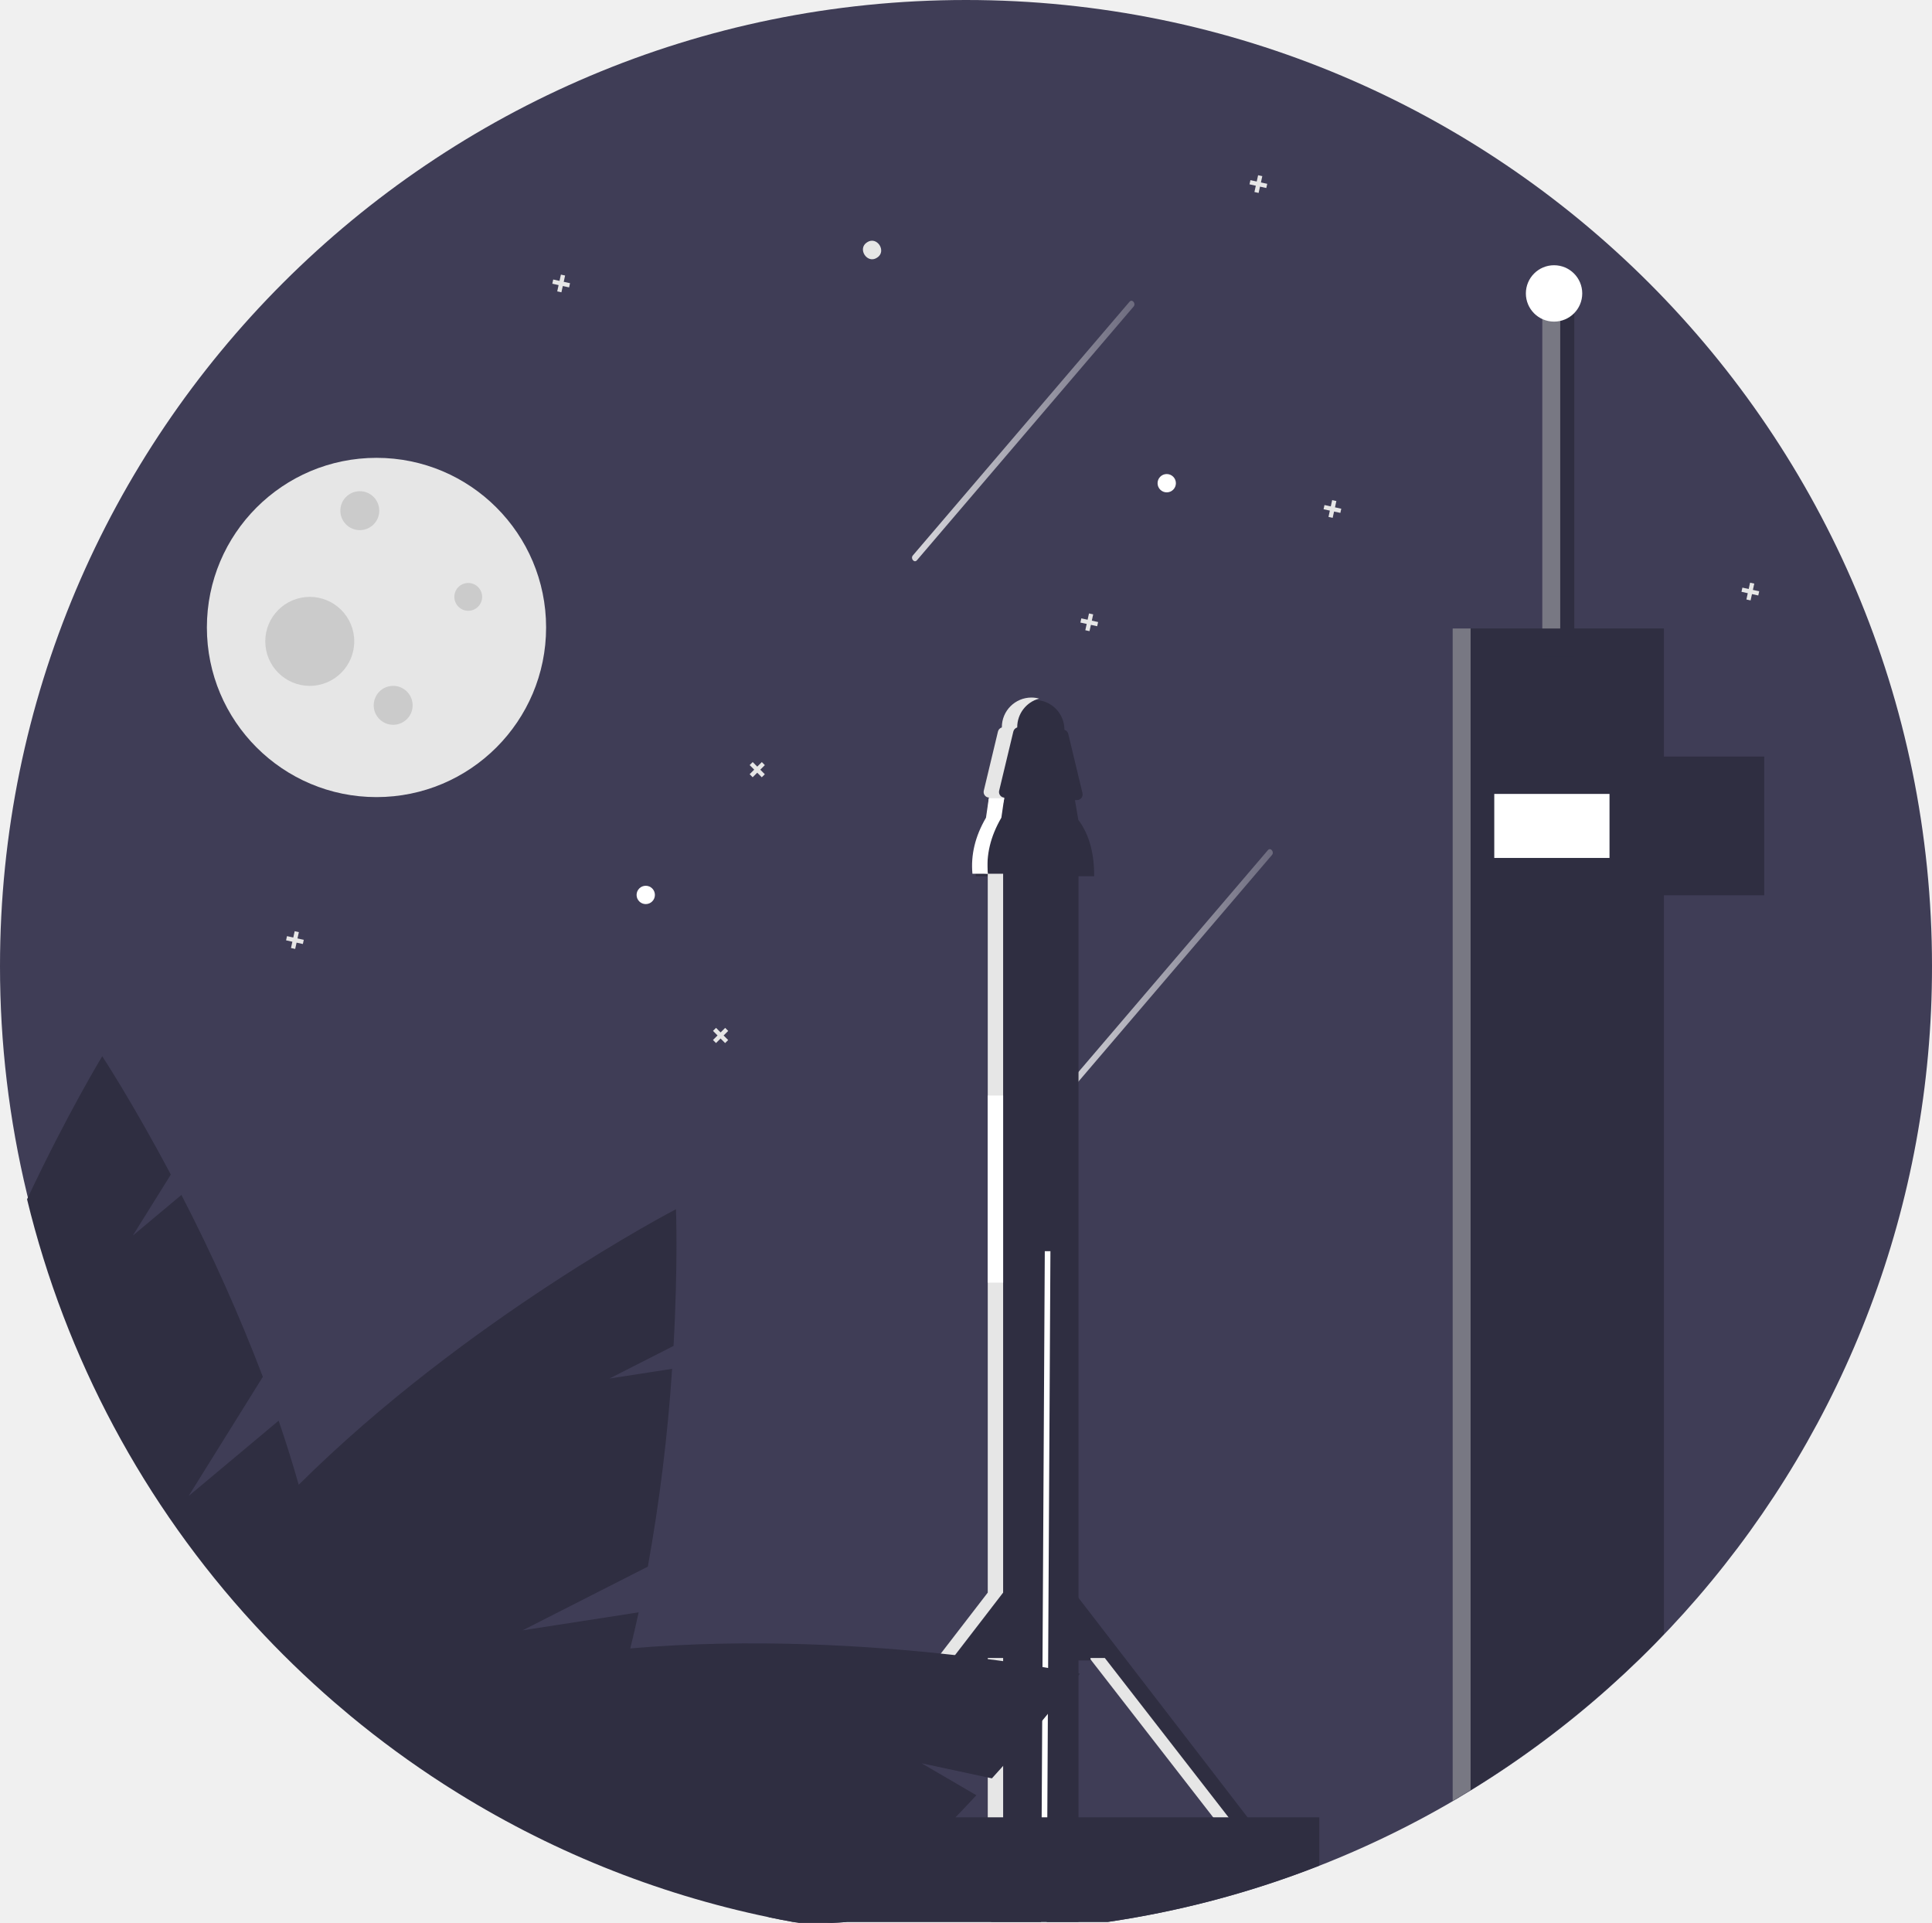
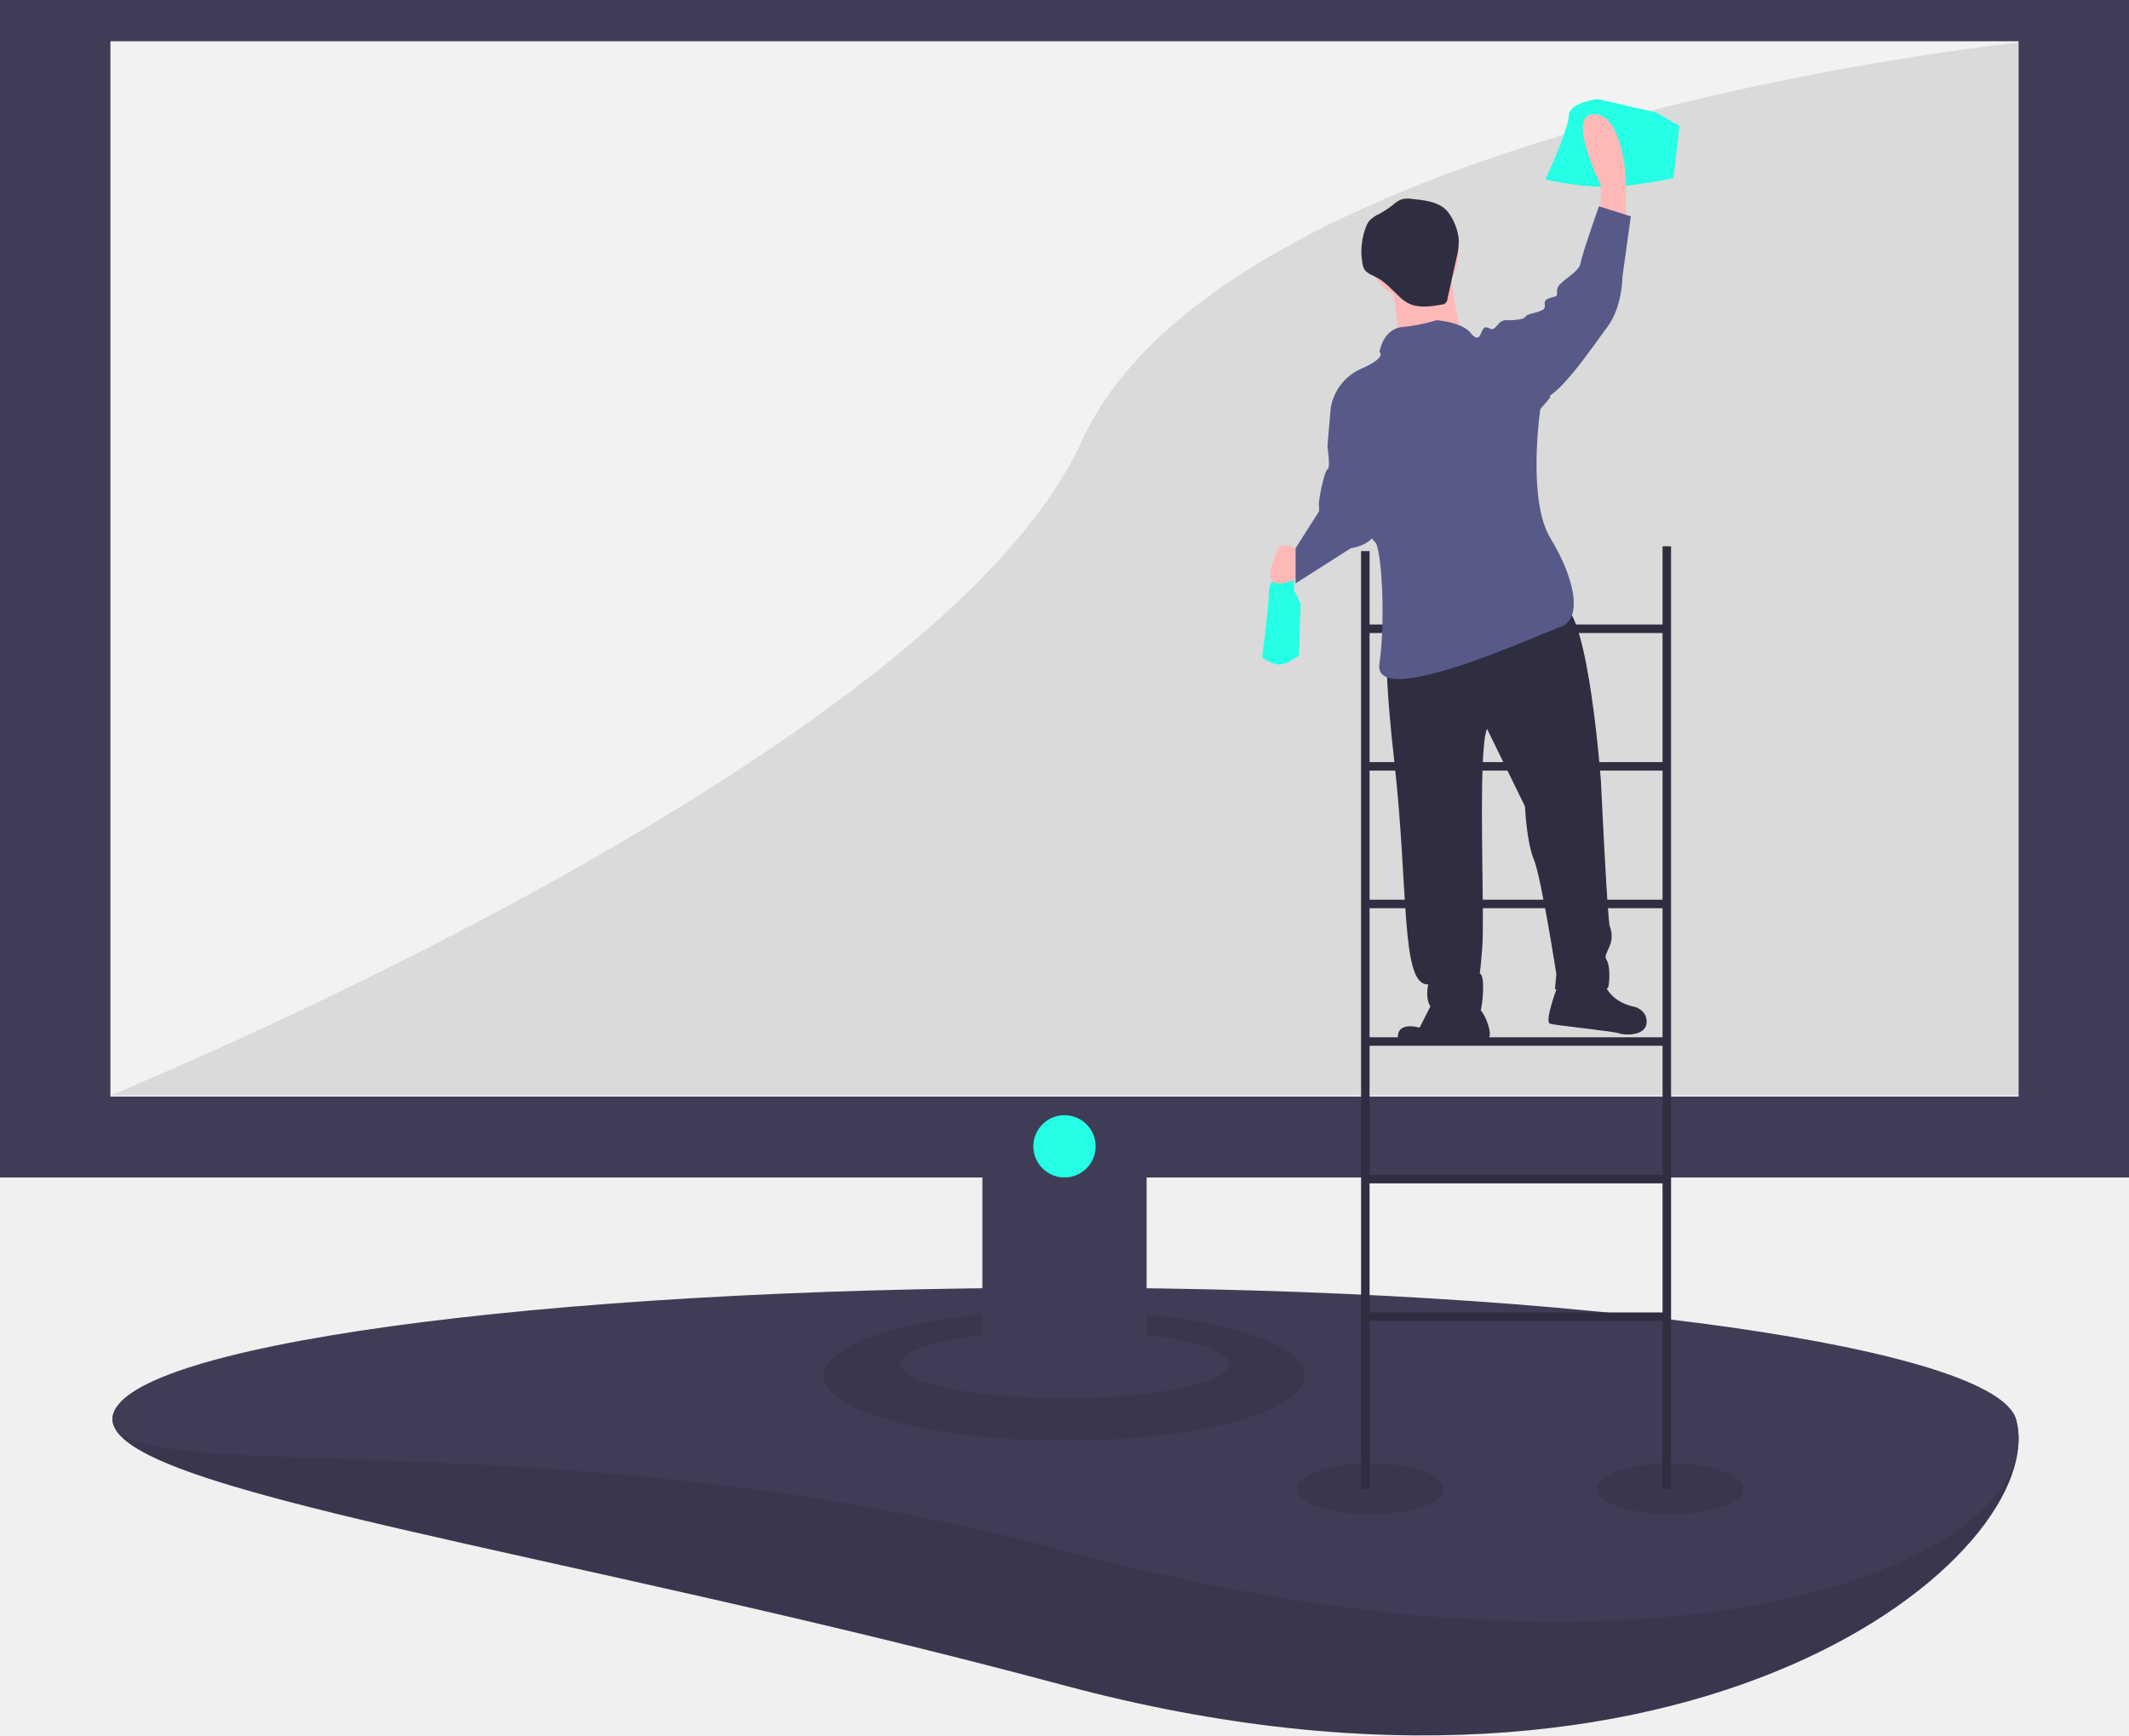
- <svg xmlns="http://www.w3.org/2000/svg" xmlns:xlink="http://www.w3.org/1999/xlink" id="f795efda-d52b-464f-8ed0-c83c27181fc6" data-name="Layer 1" width="754" height="750.36" viewBox="0 0 754 750.36">
-   <defs>
-     <linearGradient id="b13d5aa8-7d59-4aa5-8b0c-a1087af90b05" x1="632.931" y1="457.002" x2="719.741" y2="457.002" gradientUnits="userSpaceOnUse">
-       <stop offset="0" stop-color="#fff" />
-       <stop offset="1" stop-color="#fff" stop-opacity="0.3" />
-     </linearGradient>
-     <linearGradient id="b216fe78-eea0-4fe3-b1f5-9d415c27bb0d" x1="578.931" y1="243.002" x2="665.741" y2="243.002" xlink:href="#b13d5aa8-7d59-4aa5-8b0c-a1087af90b05" />
-   </defs>
-   <path d="M977,451.82A376.647,376.647,0,0,1,655.41,824.77H553.3c-.16.14-5.82.41-5.82.41-.95-.13-1.91-.27-2.86-.41q-10.905-1.605-21.61-3.83a372.653,372.653,0,0,1-81.03-26.75c-.27-.12-.53-.25-.8-.37a371.023,371.023,0,0,1-41.87-22.81c-.34-.21-.67-.42-1-.63-.57-.36-1.13-.71-1.69-1.08-.18-.11-.36-.22-.54-.34A376.057,376.057,0,0,1,361.41,743.72c-.54-.43-1.08-.88-1.62-1.32q-3.255-2.7-6.45-5.46c-.02-.01-.03-.03-.05-.04A380.652,380.652,0,0,1,322.32,706.82c-.03-.04-.07-.07-.1-.11a376.239,376.239,0,0,1-88.33-164.6c-.12-.44-.22-.87-.33-1.31A378.139,378.139,0,0,1,223,451.82c0-208.21,168.79-377,377-377S977,243.61,977,451.82Z" transform="translate(-223 -74.82001)" fill="#3f3d56" />
-   <path d="M634.853,507.436,667.824,468.838l32.971-38.599L719.407,408.45c1.03-1.206-.559-3.086-1.589-1.881l-32.971,38.599-32.971,38.599-18.612,21.79c-1.03,1.206.559,3.086,1.589,1.881Z" transform="translate(-223 -74.82001)" opacity="0.8" fill="url(#b13d5aa8-7d59-4aa5-8b0c-a1087af90b05)" />
-   <rect x="386.81" y="336.41" width="34.1" height="413.54" fill="#2f2e41" />
-   <polygon points="409.95 488.23 409.88 500.61 409.05 650.87 408.95 668.78 408.73 709.14 408.51 749.95 406.31 749.95 406.53 709.14 406.74 671.44 406.85 650.5 407.68 500.64 407.75 488.22 409.95 488.23" fill="#ffffff" />
-   <path d="M650.031,416.73h-46.204c-.671-7.238.998-14.528,5.294-21.876l1.306-8.927h31.903l1.505,8.814C648.305,400.697,650.037,408.217,650.031,416.73Z" transform="translate(-223 -74.82001)" fill="#2f2e41" />
-   <path d="M643.318,387.027H610.396a2.2,2.2,0,0,1-2.139-2.714l5.544-23.102a2.2,2.2,0,0,1,2.139-1.687h21.833a2.2,2.2,0,0,1,2.139,1.687l5.544,23.102A2.2,2.2,0,0,1,643.318,387.027Z" transform="translate(-223 -74.82001)" fill="#2f2e41" />
-   <path d="M626.86,347.97a11.564,11.564,0,0,0-11.55,11.56v11.55h23.1V359.53A11.564,11.564,0,0,0,626.86,347.97Z" transform="translate(-223 -74.82001)" fill="#2f2e41" />
-   <polygon points="391.051 622.109 312.765 723.714 323.592 726.213 384.388 647.927 391.051 647.927 391.051 622.109" fill="#2f2e41" />
-   <polygon points="419.831 622.109 498.117 723.714 487.29 726.213 426.494 647.927 419.831 647.927 419.831 622.109" fill="#2f2e41" />
-   <path d="M872.38,320.07v392.4a378.724,378.724,0,0,1-82.45,65.08V320.07Z" transform="translate(-223 -74.82001)" fill="#2f2e41" />
-   <rect x="634.387" y="295.224" width="54.134" height="54.134" fill="#2f2e41" />
-   <rect x="601.906" y="114.5" width="12.492" height="141.581" fill="#2f2e41" />
-   <g opacity="0.4">
-     <path d="M796.93,320.07h-7V777.55q3.527-2.061,7-4.205Z" transform="translate(-223 -74.82001)" fill="#e6e6e6" />
-     <rect x="601.906" y="114.5" width="7" height="130.75" fill="#e6e6e6" />
-   </g>
-   <rect x="583.168" y="309.798" width="44.973" height="24.985" fill="#ffffff" />
-   <circle cx="146.933" cy="244.847" r="66.193" fill="#e6e6e6" />
-   <circle cx="140.423" cy="199.271" r="7.596" fill="#cbcbcb" />
-   <circle cx="153.444" cy="275.23" r="7.596" fill="#cbcbcb" />
-   <circle cx="182.742" cy="232.91" r="5.426" fill="#cbcbcb" />
-   <circle cx="120.89" cy="250.272" r="17.362" fill="#cbcbcb" />
-   <circle cx="252.015" cy="349.213" r="3.576" fill="#ffffff" />
-   <polygon points="283.012 401.093 281.227 402.866 279.454 401.081 278.264 402.263 280.037 404.048 278.252 405.821 279.434 407.011 281.219 405.238 282.992 407.023 284.182 405.841 282.409 404.056 284.194 402.283 283.012 401.093" fill="#e6e6e6" />
-   <polygon points="297.318 297.375 295.533 299.148 293.76 297.363 292.57 298.545 294.343 300.33 292.558 302.103 293.74 303.293 295.525 301.52 297.298 303.305 298.488 302.123 296.715 300.338 298.5 298.565 297.318 297.375" fill="#e6e6e6" />
-   <path d="M565.279,175.376c-3.862,2.573-7.815-3.551-3.878-6.01C565.262,166.793,569.215,172.917,565.279,175.376Z" transform="translate(-223 -74.82001)" fill="#e6e6e6" />
-   <polygon points="118.557 366.728 116.1 366.189 116.638 363.731 115 363.372 114.461 365.83 112.004 365.292 111.645 366.93 114.102 367.469 113.564 369.926 115.202 370.285 115.741 367.827 118.198 368.366 118.557 366.728" fill="#e6e6e6" />
-   <polygon points="494.557 71.728 492.1 71.189 492.638 68.731 491 68.372 490.461 70.83 488.004 70.292 487.645 71.93 490.102 72.469 489.564 74.926 491.202 75.285 491.741 72.827 494.198 73.366 494.557 71.728" fill="#e6e6e6" />
-   <polygon points="686.557 230.728 684.1 230.189 684.638 227.731 683 227.372 682.461 229.83 680.004 229.292 679.645 230.93 682.102 231.469 681.564 233.926 683.202 234.285 683.741 231.827 686.198 232.366 686.557 230.728" fill="#e6e6e6" />
-   <polygon points="222.46 110.506 220.003 109.967 220.541 107.51 218.903 107.151 218.364 109.608 215.906 109.07 215.547 110.708 218.005 111.247 217.467 113.705 219.105 114.063 219.644 111.606 222.101 112.144 222.46 110.506" fill="#e6e6e6" />
-   <circle cx="455.34" cy="188.551" r="3.576" fill="#ffffff" />
-   <polygon points="428.557 242.728 426.1 242.189 426.638 239.731 425 239.372 424.461 241.83 422.004 241.292 421.645 242.93 424.102 243.469 423.564 245.926 425.202 246.285 425.741 243.827 428.198 244.366 428.557 242.728" fill="#e6e6e6" />
-   <polygon points="523.46 198.506 521.003 197.967 521.541 195.51 519.903 195.151 519.364 197.608 516.906 197.07 516.547 198.708 519.005 199.247 518.467 201.705 520.105 202.063 520.644 199.606 523.101 200.144 523.46 198.506" fill="#e6e6e6" />
-   <path d="M580.853,293.436,613.824,254.838l32.971-38.599L665.407,194.45c1.03-1.206-.559-3.086-1.589-1.881l-32.971,38.599-32.971,38.599-18.612,21.79c-1.03,1.206.559,3.086,1.589,1.881Z" transform="translate(-223 -74.82001)" opacity="0.8" fill="url(#b216fe78-eea0-4fe3-b1f5-9d415c27bb0d)" />
-   <rect x="385.494" y="646.969" width="6" height="102.023" fill="#e6e6e6" />
-   <path d="M628.54,347.42a11.573,11.573,0,0,0-8.55,11.15v.1a2.211,2.211,0,0,0-1.51,1.58l-5.54,23.11a2.185,2.185,0,0,0,2.01,2.69l-.04.27-.15,1-2.26,7c-4.29,7.34-4.66,14.21-3.99,21.45h5.98V696.28l-78.04,101.3L542.19,798.9l-.91,1.18-10.83-2.5,78.04-101.3V415.77l-4.99-.45c-.67-7.24.71-13.66,5-21l.26-7,.15-1,.04-.27a2.185,2.185,0,0,1-2.01-2.69l5.54-23.11a2.211,2.211,0,0,1,1.51-1.58v-.1a11.564,11.564,0,0,1,11.55-11.56A11.433,11.433,0,0,1,628.54,347.42Z" transform="translate(-223 -74.82001)" fill="#e6e6e6" />
-   <polygon points="431.177 646.969 425.594 646.969 425.594 647.506 485.974 725.255 491.062 724.081 431.177 646.969" fill="#e6e6e6" />
-   <path d="M737.88,783.96v18.85a374.502,374.502,0,0,1-82.47,21.96h-123c-3.15-.57-6.29-1.18-9.4-1.83V783.96Z" transform="translate(-223 -74.82001)" fill="#2f2e41" />
-   <path d="M632.05,725.69c-.7-.12-1.44-.24-2.2-.37-4.47-.72-9.86-1.54-16.04-2.39q-.63-.09-1.29-.18c-5.1-.69-10.71-1.39-16.76-2.08-33.17-3.73-79.5-6.72-126.78-2.61,1.17-4.7,2.25-9.4,3.27-14.08l-45.28,7.01L475.83,686.14a692.681,692.681,0,0,0,9.48-77.18l-24.46,3.78,25.01-12.72c1.79-32.03.95-53.35.95-53.35S405,589.2,339.58,654.2c-2.4-8.46-5.03-16.81-7.83-25.01l-35.14,29.4,28.97-46.52A689.2,689.2,0,0,0,293.8,541.1l-18.98,15.88,14.84-23.82c-15.02-28.35-26.76-46.17-26.76-46.17s-13.39,21.94-29.34,55.81a376.303,376.303,0,0,0,88.76,166.02,380.108,380.108,0,0,0,31.02,30.12q3.195,2.76,6.45,5.46A377.473,377.473,0,0,0,396.08,770.96c.74.48,1.48.95,2.23,1.42a375.117,375.117,0,0,0,124.7,50.56c3.11.65,6.25,1.26,9.4,1.83.77.14,1.54.28,2.31.41h12.76s5.66-.27,5.82-.41c15.85-13.87,30.22-27.89,42.61-40.81,2.82-2.93,5.53-5.81,8.14-8.61l-21.38-12.47,27.44,5.88c1.26-1.39,2.5-2.76,3.7-4.1,6.16-6.88,11.5-13.11,15.93-18.4.76-.92,1.5-1.8,2.21-2.66,8.07-9.74,12.51-15.68,12.51-15.68S640,727.01,632.05,725.69Z" transform="translate(-223 -74.82001)" fill="#2f2e41" />
-   <path d="M608.49,415.77h-5.98c-.67-7.24,1-14.53,5.29-21.87l.96-6.58.15-1h6l-.15,1L613.8,393.9c-4.29,7.34-5.96,14.63-5.29,21.87h5.98" transform="translate(-223 -74.82001)" fill="#ffffff" />
-   <rect x="385.49" y="427.5" width="6" height="73" fill="#ffffff" />
-   <circle cx="606.5" cy="114.5" r="11" fill="#ffffff" />
+ <svg xmlns="http://www.w3.org/2000/svg" id="fb137f74-5dac-4b98-b1c7-12f1e4e536de" data-name="Layer 1" width="752" height="613.121" viewBox="0 0 752 613.121">
+   <path d="M936.067,644.816c13.152,46.82-113.439,153.791-336.162,94.075-179.323-48.08-336.162-68.443-336.162-94.075s150.505,1.254,336.162,1.254S929.135,620.139,936.067,644.816Z" transform="translate(-224 -143.4395)" fill="#3f3d56" />
+   <path d="M936.067,644.816c13.152,46.82-113.439,153.791-336.162,94.075-179.323-48.08-336.162-68.443-336.162-94.075s150.505,1.254,336.162,1.254S929.135,620.139,936.067,644.816Z" transform="translate(-224 -143.4395)" opacity="0.1" />
+   <path d="M936.067,644.816c13.152,46.82-113.439,106.126-336.162,46.41-179.323-48.08-336.162-20.779-336.162-46.41s150.505-46.41,336.162-46.41S929.135,620.139,936.067,644.816Z" transform="translate(-224 -143.4395)" fill="#3f3d56" />
+   <ellipse cx="484" cy="526" rx="26" ry="9" opacity="0.1" />
+   <ellipse cx="590" cy="526" rx="26" ry="9" opacity="0.1" />
+   <ellipse cx="376" cy="486" rx="85" ry="23" opacity="0.1" />
+   <path d="M976,559.44v-416H224v416H571v55.609c-17.331,2.075-29,5.95-29,10.391,0,6.627,25.967,12,58,12s58-5.373,58-12c0-4.441-11.669-8.315-29-10.391V559.44Z" transform="translate(-224 -143.4395)" fill="#3f3d56" />
+   <rect x="39" y="14.574" width="674" height="372.851" fill="#f2f2f2" />
+   <path d="M937,158.44s-280,29-331,141-343,231-343,231H937Z" transform="translate(-224 -143.4395)" opacity="0.1" />
+   <path d="M811.246,336.44V364.088H707.754V338.13h-3V669.44h3v-59.312H811.246v59.312h3v-333Zm0,30.648v45.607H707.754V367.088ZM707.754,509.911V464.304H811.246v45.607Zm103.492,3v45.607H707.754V512.911ZM707.754,461.304v-45.608H811.246v45.608Zm0,145.823v-45.608H811.246v45.608Z" transform="translate(-224 -143.4395)" fill="#2f2e41" />
+   <path d="M675.121,343.023V347.167s-2.96,1.184-2.96,5.92-2.368,22.497-2.368,22.497,4.144,3.552,7.696,2.368a14.463,14.463,0,0,0,5.328-2.96l.592-18.353-2.368-4.736v-8.288Z" transform="translate(-224 -143.4395)" fill="#25ffe5" />
+   <path d="M788.378,178.44s-10.296,1.184-10.296,5.92-8.237,22.497-8.237,22.497,14.415,3.552,26.77,2.368,18.533-2.96,18.533-2.96l2.059-18.353-8.237-4.736Z" transform="translate(-224 -143.4395)" fill="#25ffe5" />
+   <path d="M789.382,219.881v-11.248s-12.433-24.865-2.368-24.865,11.248,22.497,11.248,22.497v15.985Z" transform="translate(-224 -143.4395)" fill="#ffb8b8" />
+   <path d="M682.817,337.695s-6.512-3.552-7.696,0-4.736,11.248,0,11.841,9.472-3.552,9.472-3.552Z" transform="translate(-224 -143.4395)" fill="#ffb8b8" />
+   <path d="M714.869,361.676s-3.565,4.708,1.607,50.64,2.192,79.376,12.011,78.918c0,0-2.563,9.96,5.781,10.327s12.155.946,12.805-1.355,1.666-12.946-.599-12.84c0,0,.141,3.021,1.087-9.134s-1.734-69.558,1.69-77.287l13.389,27.382s.599,12.84,3.147,18.777,7.947,40.504,7.947,40.504l-.508,5.322s18.268,2.175,18.882-.882.403-7.588-.423-9.064-.826-1.475.544-4.567a9.156,9.156,0,0,0,.403-7.588c-.861-2.231-3.153-51.325-3.153-51.325s-4.296-59.598-13.501-62.196S714.869,361.676,714.869,361.676Z" transform="translate(-224 -143.4395)" fill="#2f2e41" />
+   <path d="M730.964,495.659l-5.549,10.856s-9.6-2.958-7.306,5.64A151.098,151.098,0,0,0,745.66,510.491s3.847,1.334,4.497-.967-2.364-10.108-4.63-10.003S730.964,495.659,730.964,495.659Z" transform="translate(-224 -143.4395)" fill="#2f2e41" />
+   <path d="M774.63,490.593s-5.408,13.877-3.106,14.527,22.835,2.719,24.381,3.403,9.134,1.087,9.678-3.48-4.059-5.866-4.059-5.866-8.379-1.123-10.997-8.57S774.63,490.593,774.63,490.593Z" transform="translate(-224 -143.4395)" fill="#2f2e41" />
+   <circle cx="499.357" cy="89.825" r="15.814" fill="#ffb8b8" />
+   <path d="M715.033,240.756s4.162,21.641,2.497,25.803,23.306-1.665,23.306-1.665-4.994-21.641-4.162-26.635S715.033,240.756,715.033,240.756Z" transform="translate(-224 -143.4395)" fill="#ffb8b8" />
+   <path d="M722.876,213.731a8.939,8.939,0,0,0-3.956.175,10.315,10.315,0,0,0-2.811,1.844,32.906,32.906,0,0,1-4.807,3.185,11.216,11.216,0,0,0-3.74,2.622,7.958,7.958,0,0,0-1.056,1.998,23.944,23.944,0,0,0-1.259,13.032,5.99,5.99,0,0,0,.554,1.789c.865,1.594,2.776,2.222,4.385,3.057,3.056,1.586,5.372,4.257,7.879,6.618a15.402,15.402,0,0,0,3.113,2.399c3.576,1.95,7.946,1.314,11.96.624a2.155,2.155,0,0,0,2.151-2.176l3.168-14.25a23.249,23.249,0,0,0,.812-6.481c-.221-3.459-2.094-8.251-4.633-10.708C731.68,214.596,726.743,214.141,722.876,213.731Z" transform="translate(-224 -143.4395)" fill="#2f2e41" />
+   <path d="M711.235,267.836s1.184-8.288,8.288-8.88a58.57,58.57,0,0,0,11.841-2.368c.592,0,8.288.592,11.841,4.144,0,0,2.368,3.552,3.552,1.184s1.184-3.552,3.552-2.368,2.368-3.552,6.512-2.96,14.801,27.233,14.801,27.233l-3.552,4.144s-4.736,31.969,3.552,45.586,11.841,28.417,3.552,31.377-66.307,29.601-63.939,13.025.592-42.626-1.776-43.218-15.393-47.362-15.393-47.362a18.389,18.389,0,0,1,10.656-13.617C714.195,269.612,711.235,267.836,711.235,267.836Z" transform="translate(-224 -143.4395)" fill="#575a88" />
+   <path d="M753.86,258.955l2.96-2.368s5.328,0,5.92-1.184,3.552-1.184,5.92-2.368-.592-2.96,2.368-4.144,2.96,0,2.96-2.96,7.696-5.92,8.288-9.472S788.79,216.329,788.79,216.329l11.248,3.552-2.96,21.313s0,10.656-5.328,17.761-17.169,24.865-23.089,25.457S753.86,258.955,753.86,258.955Z" transform="translate(-224 -143.4395)" fill="#575a88" />
+   <path d="M697.618,284.412l-3.552,2.96s-1.184,13.025-1.184,13.617,1.184,7.696,0,8.288-3.552,12.433-2.96,13.025h0V324.078l-8.288,13.025v12.433l19.537-12.433s11.248-1.184,9.472-11.248S697.618,284.412,697.618,284.412Z" transform="translate(-224 -143.4395)" fill="#575a88" />
+   <circle cx="376" cy="405" r="11" fill="#25ffe5" />
</svg>
